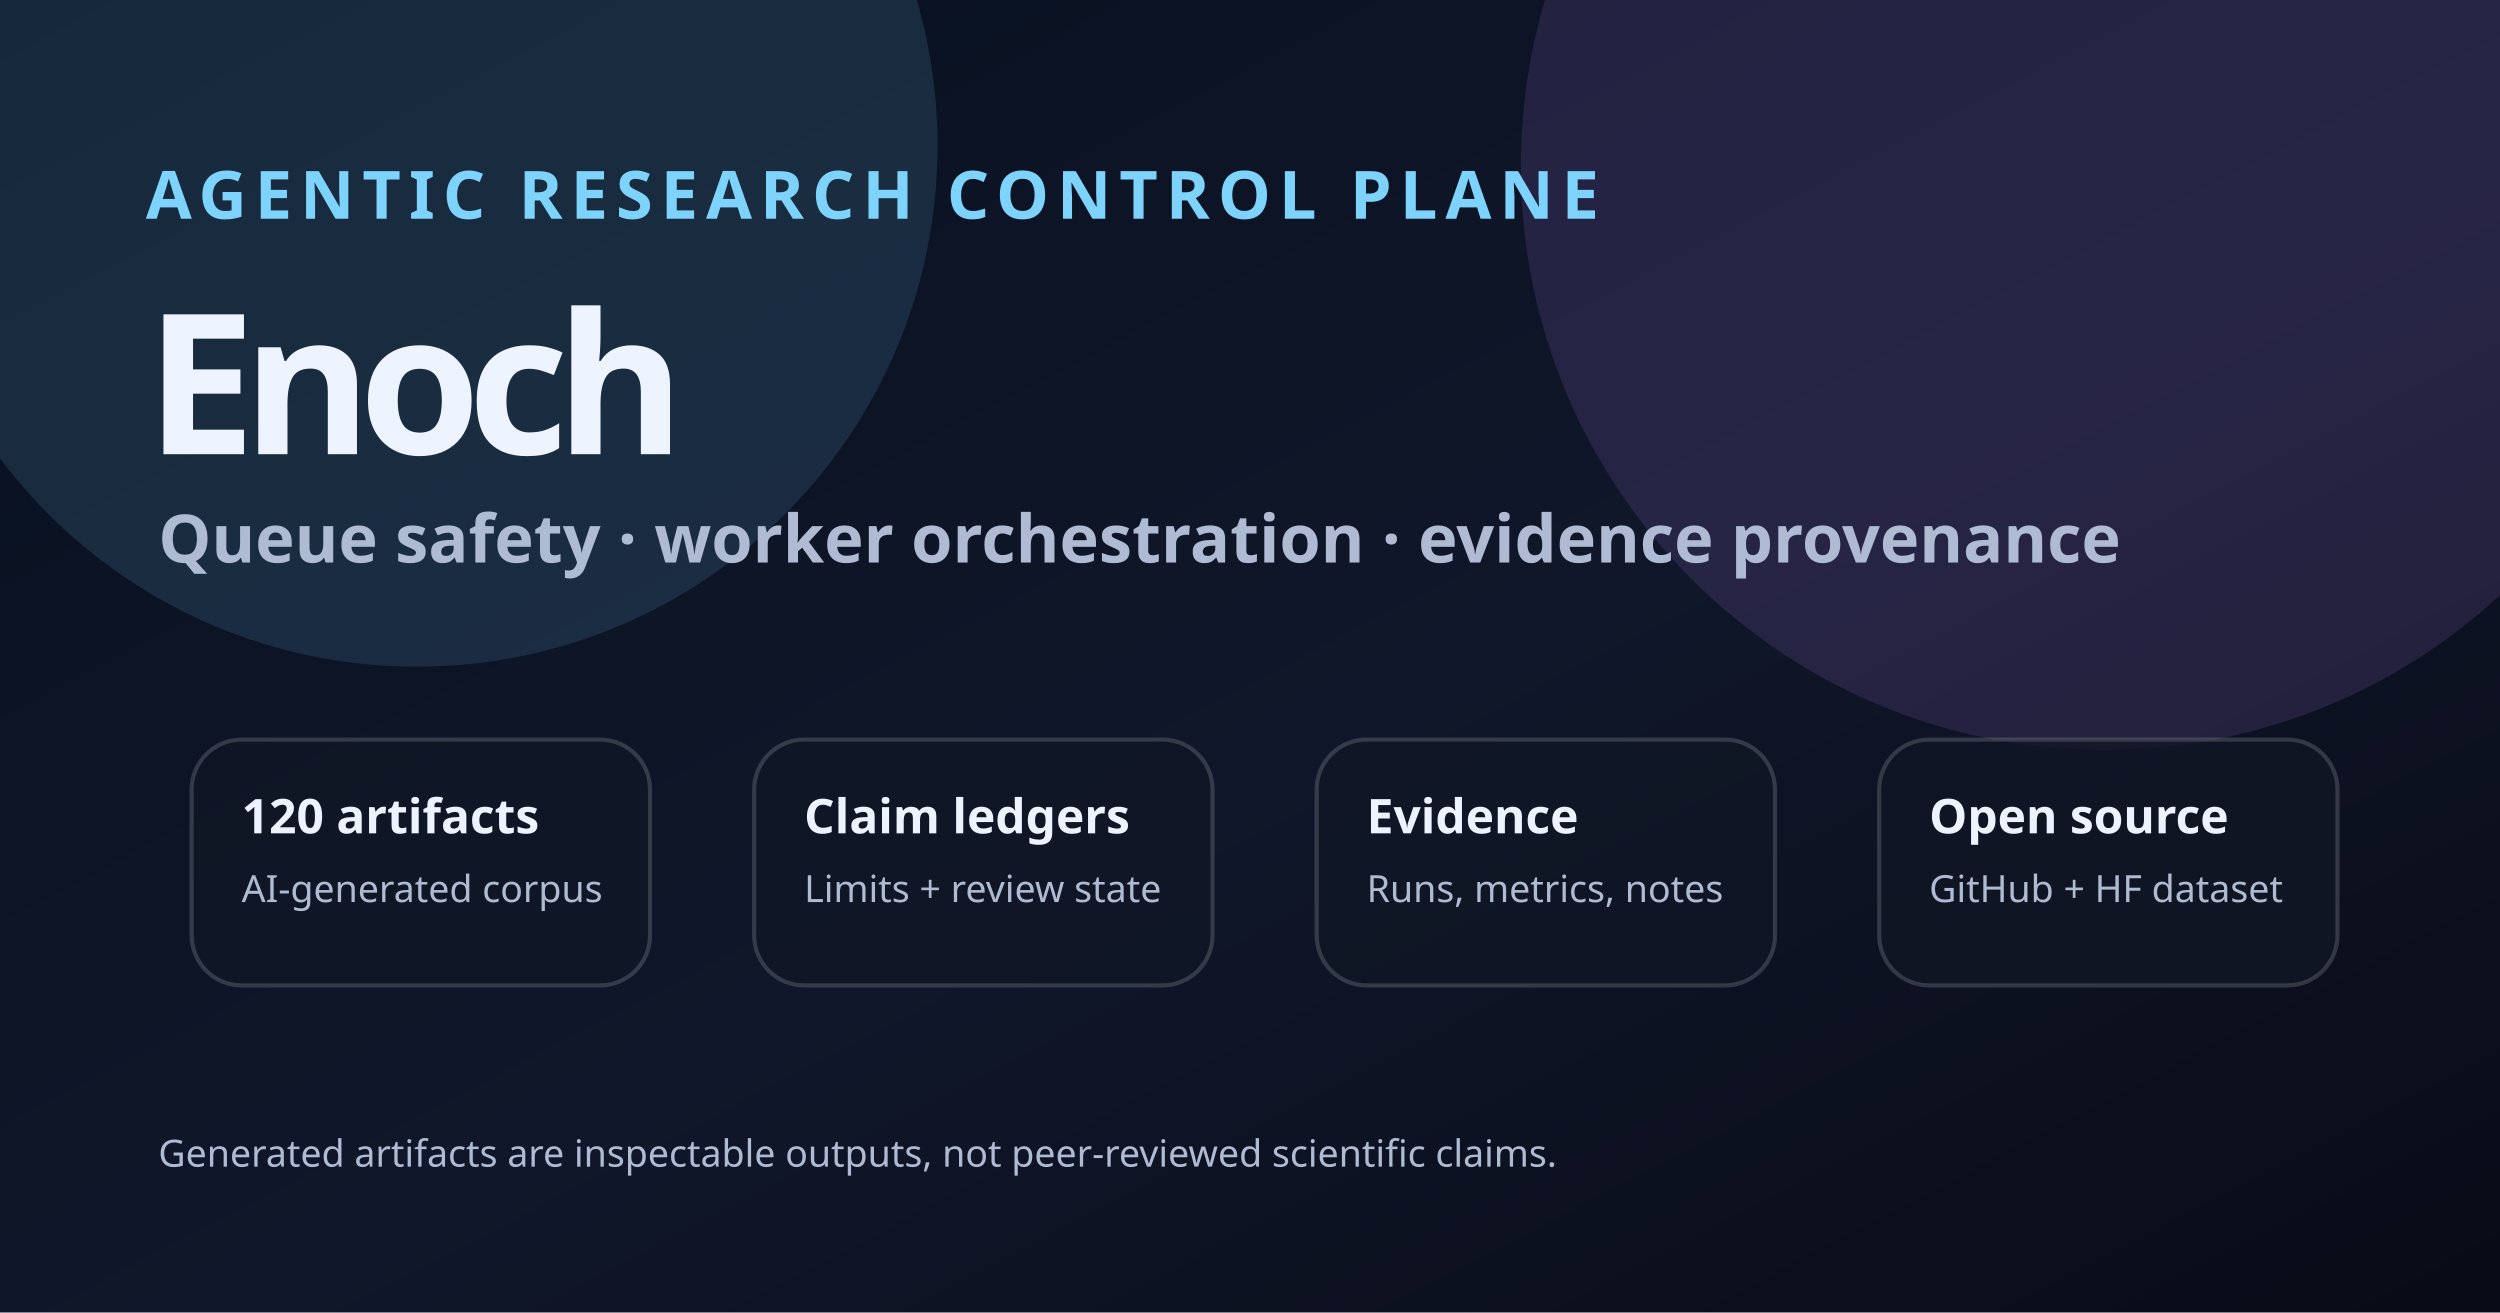
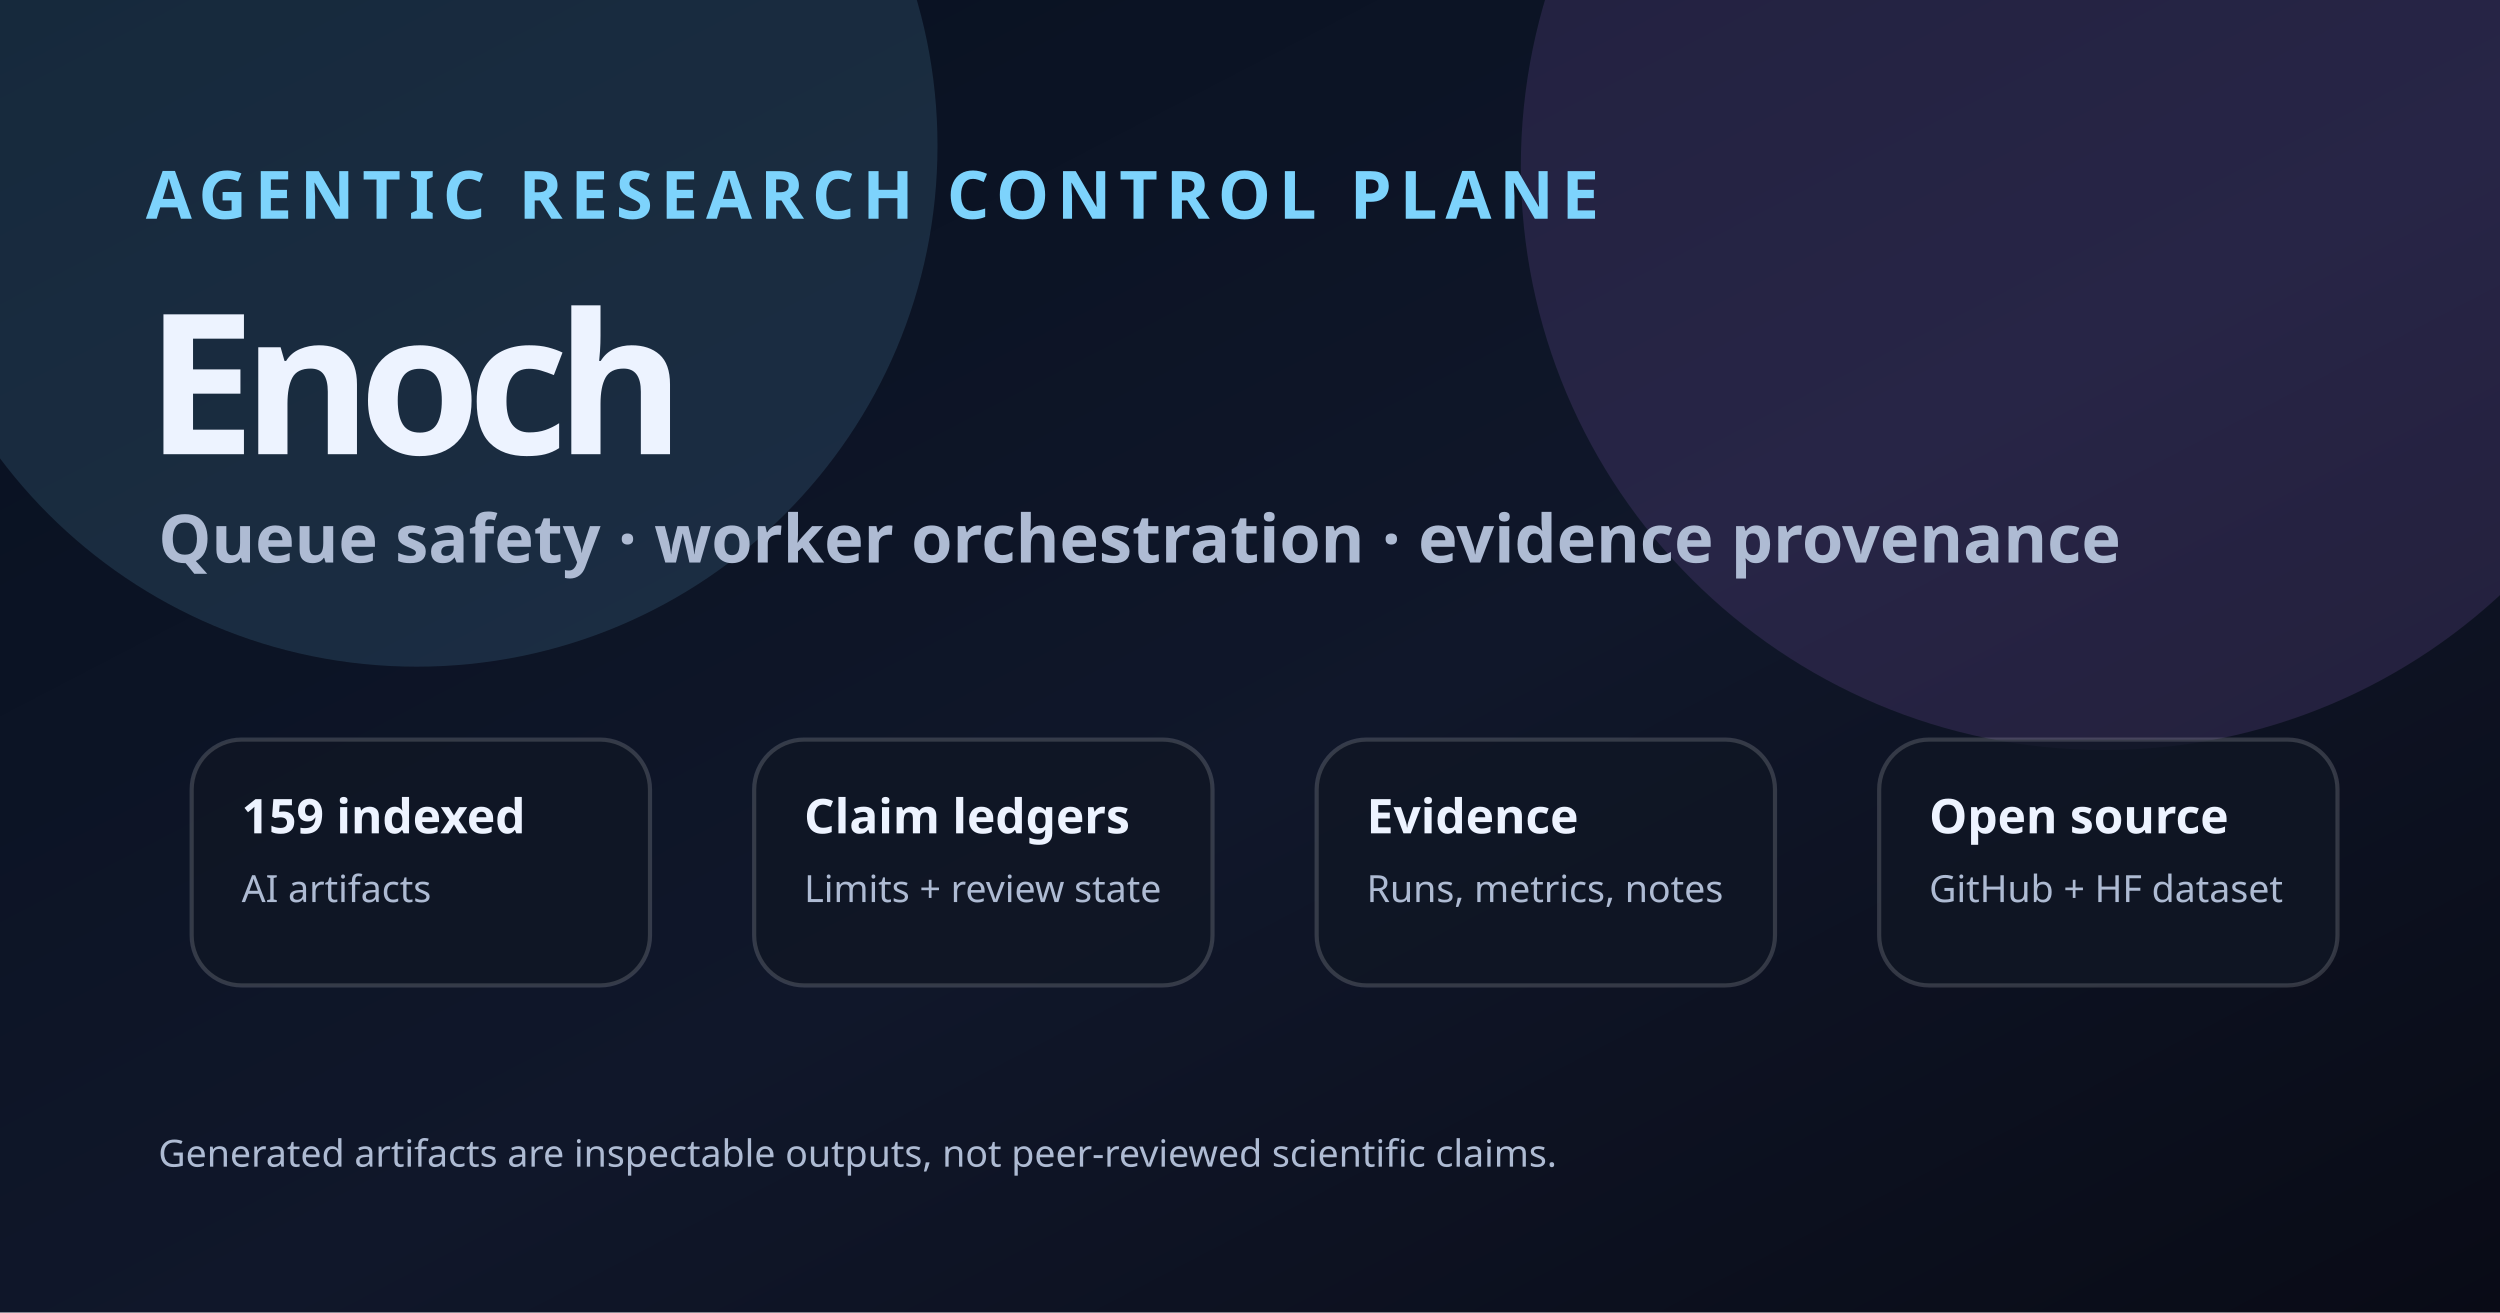
<svg xmlns="http://www.w3.org/2000/svg" viewBox="0 0 1200 630" role="img" aria-labelledby="title desc">
  <defs>
    <linearGradient id="bg" x1="0" y1="0" x2="1" y2="1">
      <stop stop-color="#07101f" />
      <stop offset="0.55" stop-color="#10172a" />
      <stop offset="1" stop-color="#090b16" />
    </linearGradient>
    <linearGradient id="a" x1="0" y1="0" x2="1" y2="1">
      <stop stop-color="#7dd3fc" />
      <stop offset="1" stop-color="#c084fc" />
    </linearGradient>
    <filter id="g">
      <feGaussianBlur stdDeviation="6" />
      <feComposite in2="SourceGraphic" operator="over" />
    </filter>
    <style>.k{font:800 32px ui-sans-serif,system-ui,Segoe UI,sans-serif;fill:#7dd3fc;letter-spacing:.12em}.h{font:900 94px ui-sans-serif,system-ui,Segoe UI,sans-serif;fill:#edf3ff;letter-spacing:-6px}.s{font:600 32px ui-sans-serif,system-ui,Segoe UI,sans-serif;fill:#aebbd3}.b{fill:rgba(16,22,36,.78);stroke:rgba(255,255,255,.16);stroke-width:2}.m{font:800 23px ui-sans-serif,system-ui,Segoe UI,sans-serif;fill:#edf3ff}.t{font:500 18px ui-sans-serif,system-ui,Segoe UI,sans-serif;fill:#aebbd3}.line{stroke:url(#a);stroke-width:4;fill:none;opacity:.8}</style>
  </defs>
  <rect width="1200" height="630" fill="url(#bg)" />
  <circle cx="200" cy="70" r="250" fill="#7dd3fc" opacity=".13" />
  <circle cx="1010" cy="80" r="280" fill="#c084fc" opacity=".13" />
  <text x="70" y="105" class="k">AGENTIC RESEARCH CONTROL PLANE</text>
  <text x="70" y="218" class="h">Enoch</text>
  <text x="76" y="270" class="s">Queue safety · worker orchestration · evidence provenance</text>
  <g transform="translate(92 355)">
    <rect class="b" width="220" height="118" rx="24" />
-     <text class="m" x="24" y="45">120 artifacts</text>
-     <text class="t" x="24" y="78">AI-generated corpus</text>
+     <text class="m" x="24" y="45">159 indexed</text>
+     <text class="t" x="24" y="78">AI artifacts</text>
  </g>
  <g transform="translate(362 355)">
    <rect class="b" width="220" height="118" rx="24" />
    <text class="m" x="24" y="45">Claim ledgers</text>
    <text class="t" x="24" y="78">Limits + review state</text>
  </g>
  <g transform="translate(632 355)">
    <rect class="b" width="220" height="118" rx="24" />
    <text class="m" x="24" y="45">Evidence</text>
    <text class="t" x="24" y="78">Runs, metrics, notes</text>
  </g>
  <g transform="translate(902 355)">
    <rect class="b" width="220" height="118" rx="24" />
    <text class="m" x="24" y="45">Open source</text>
    <text class="t" x="24" y="78">GitHub + HF dataset</text>
  </g>
  <path class="line" d="M308 414 H362 M578 414 H632 M848 414 H902" />
  <text x="76" y="560" class="t">Generated artifacts are inspectable outputs, not peer-reviewed scientific claims.</text>
</svg>
